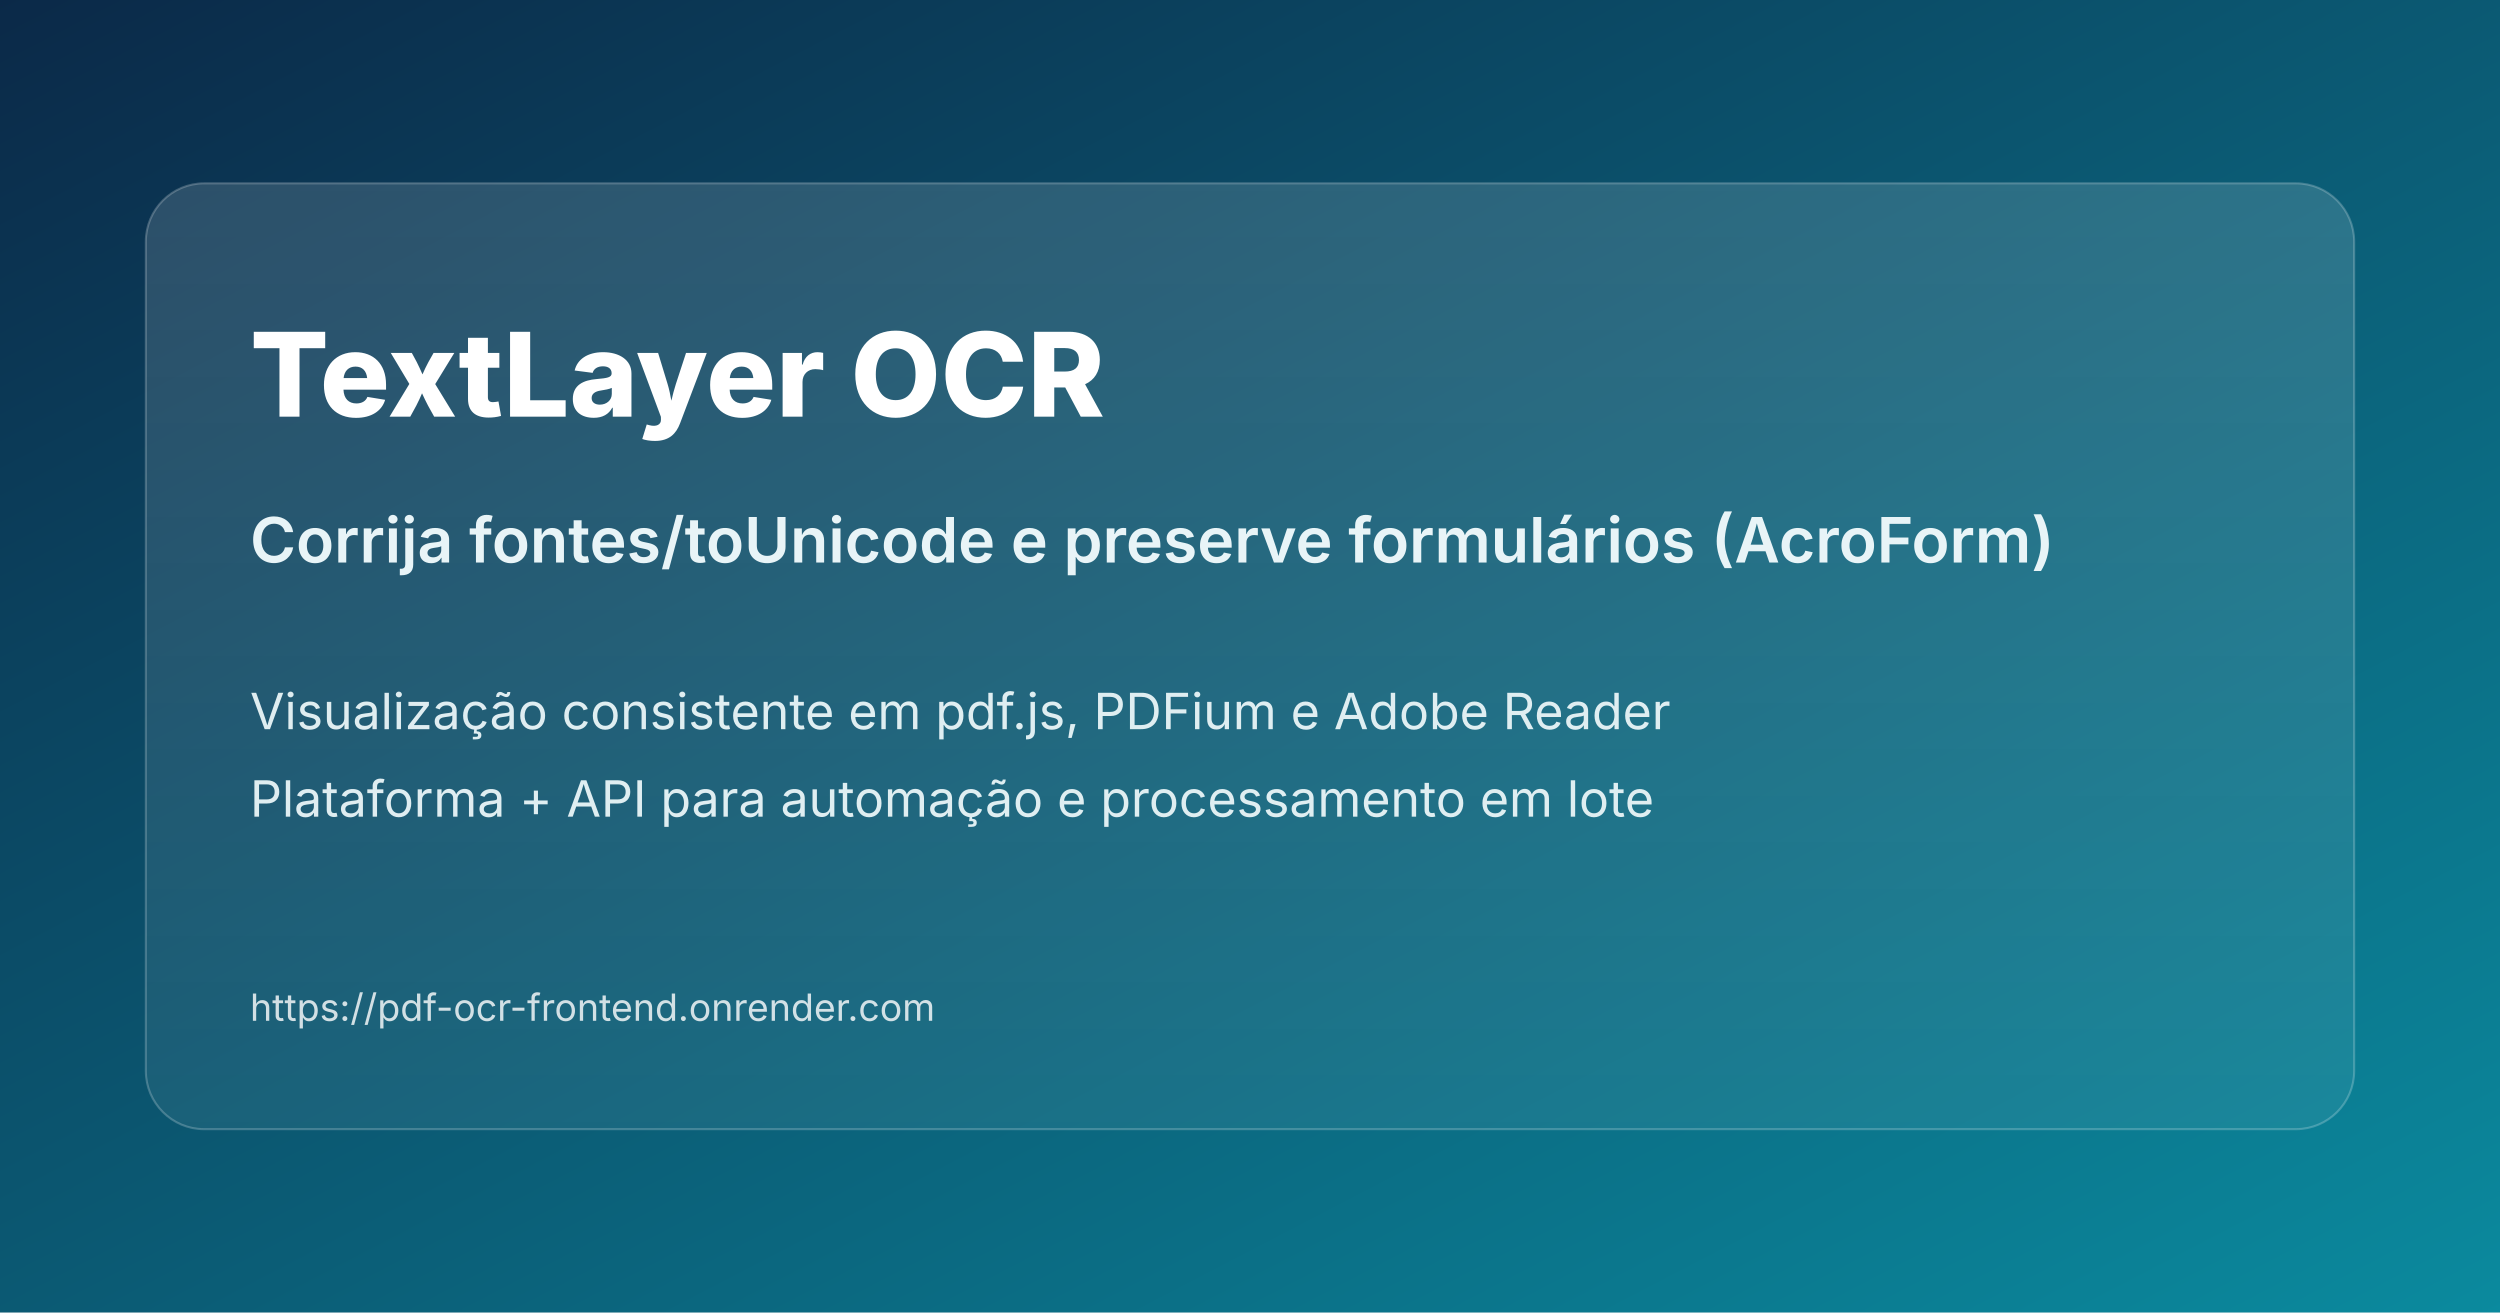
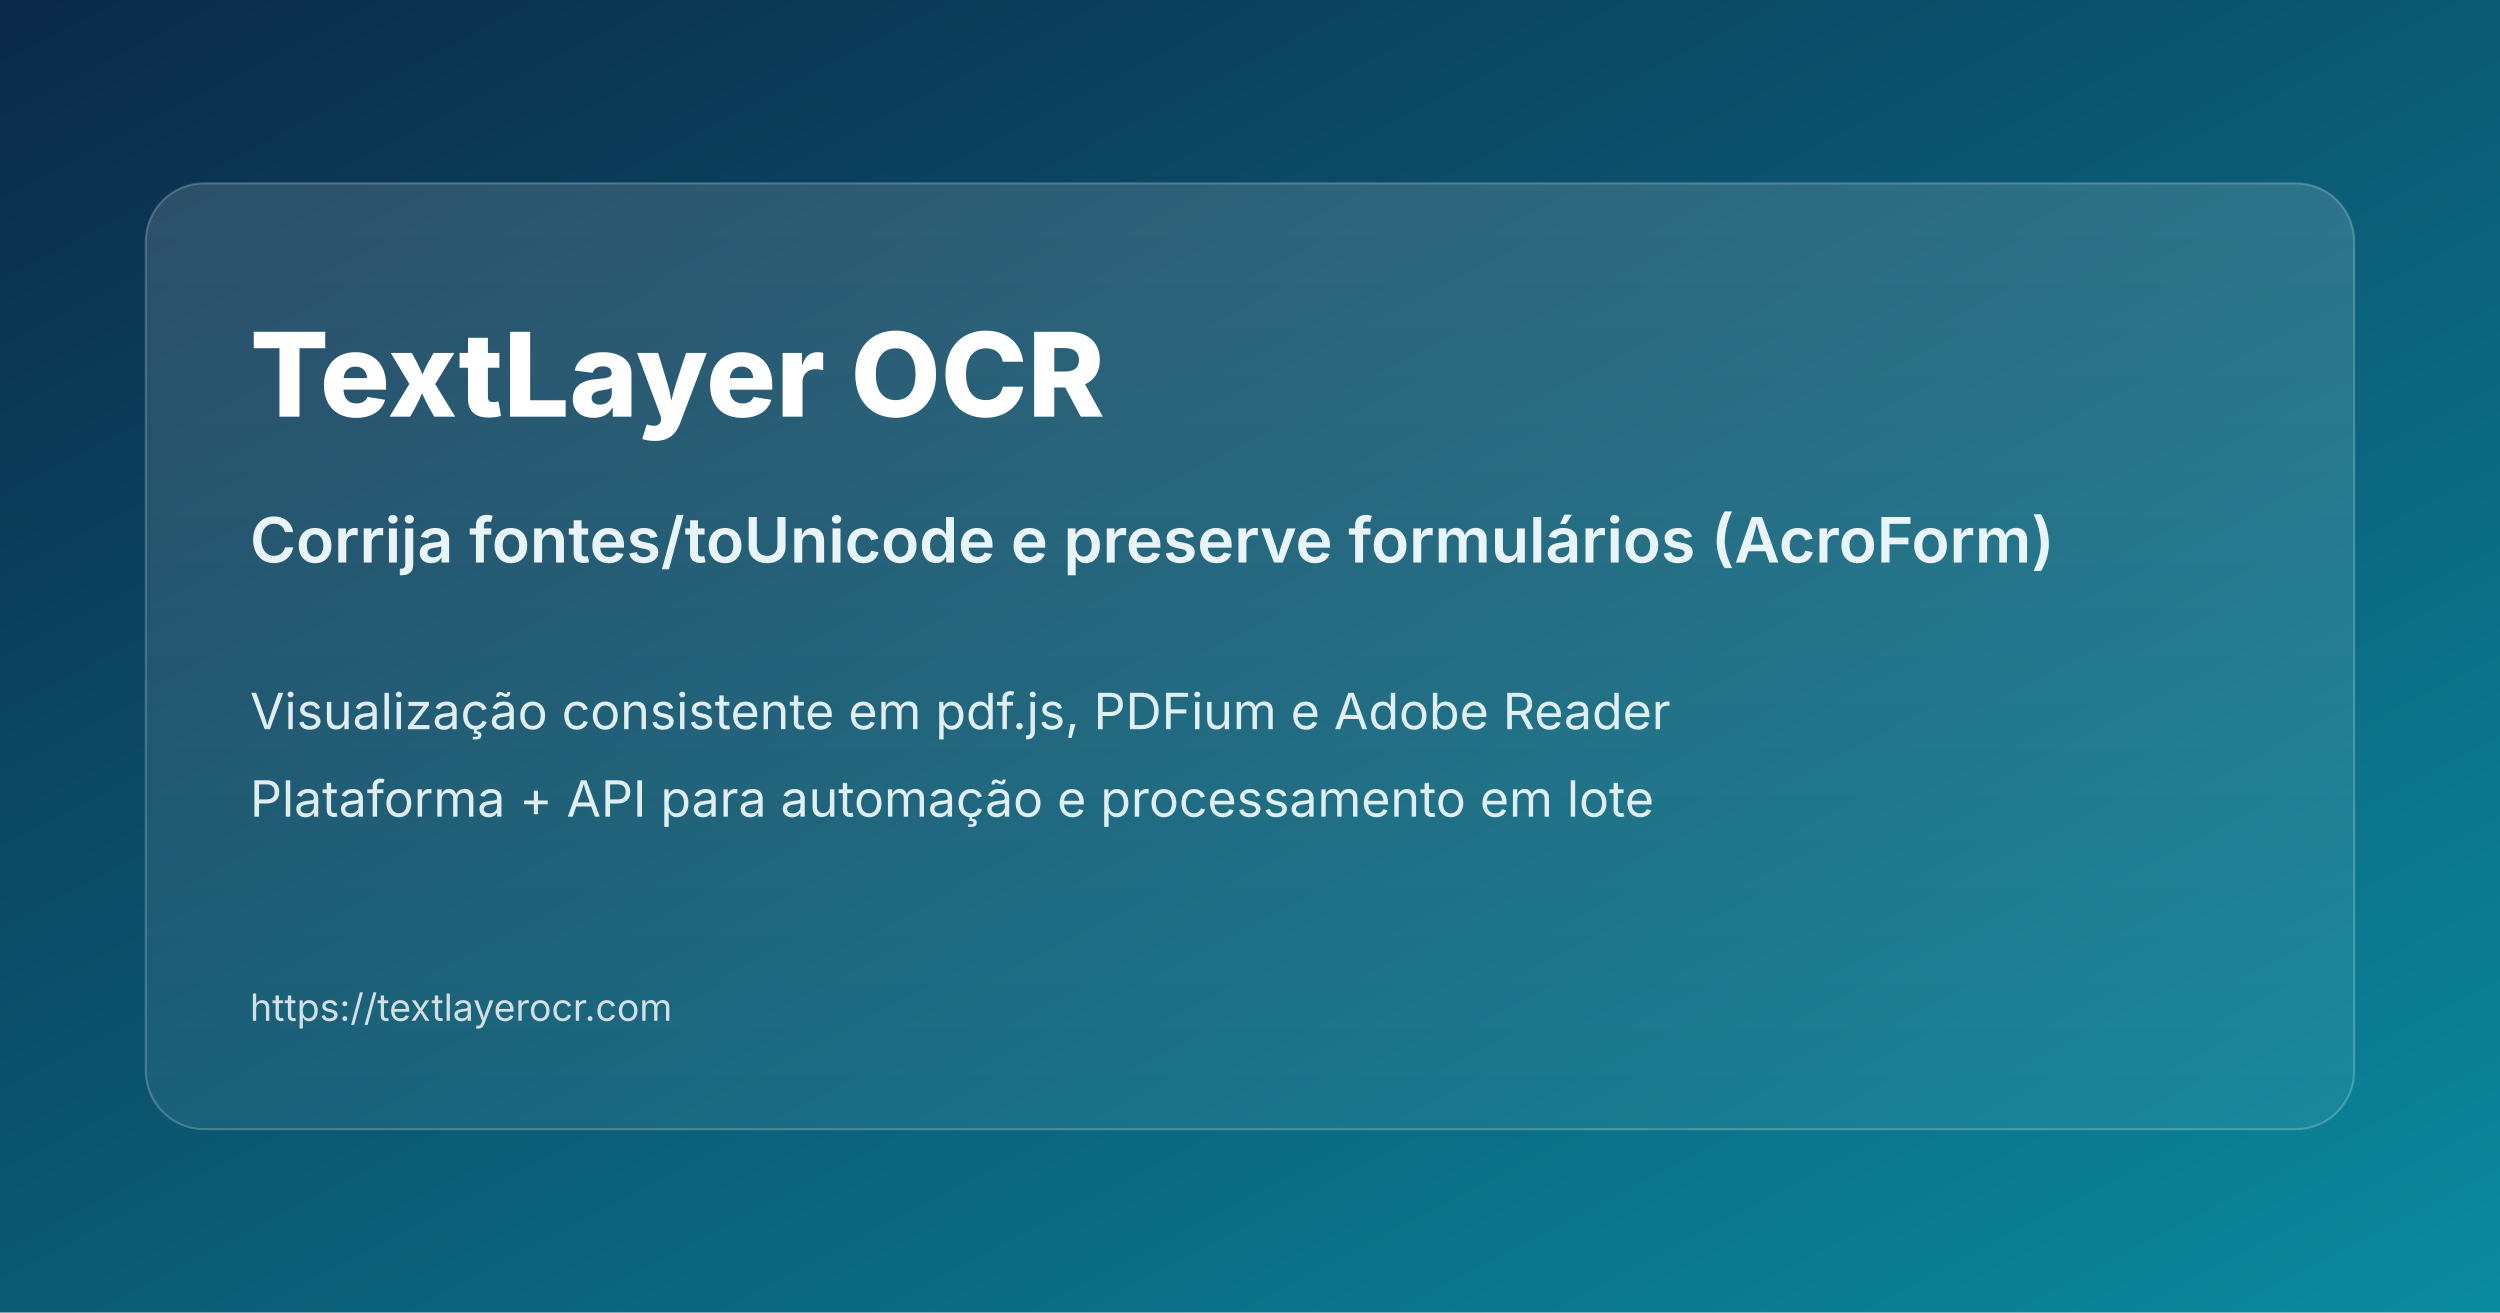
<svg xmlns="http://www.w3.org/2000/svg" width="1200" height="630" viewBox="0 0 1200 630">
  <defs>
    <linearGradient id="bg" x1="0" x2="1" y1="0" y2="1">
      <stop offset="0" stop-color="#0b2948" />
      <stop offset="1" stop-color="#0b8a9e" />
    </linearGradient>
    <linearGradient id="card" x1="0" x2="0" y1="0" y2="1">
      <stop offset="0" stop-color="#ffffff" stop-opacity="0.14" />
      <stop offset="1" stop-color="#ffffff" stop-opacity="0.06" />
    </linearGradient>
  </defs>
  <rect width="1200" height="630" fill="url(#bg)" />
  <rect x="70" y="88" width="1060" height="454" rx="28" fill="url(#card)" stroke="#ffffff" stroke-opacity="0.22" />
  <text x="120" y="200" font-family="Inter, Segoe UI, Arial, sans-serif" font-size="56" font-weight="800" fill="#ffffff">
    TextLayer OCR
  </text>
  <text x="120" y="270" font-family="Inter, Segoe UI, Arial, sans-serif" font-size="30" font-weight="600" fill="#e8f4f7">
    Corrija fontes/toUnicode e preserve formulários (AcroForm)
  </text>
  <text x="120" y="350" font-family="Inter, Segoe UI, Arial, sans-serif" font-size="24" fill="#e8f4f7" opacity="0.95">
    Visualização consistente em pdf.js, PDFium e Adobe Reader
  </text>
  <text x="120" y="392" font-family="Inter, Segoe UI, Arial, sans-serif" font-size="24" fill="#e8f4f7" opacity="0.95">
    Plataforma + API para automação e processamento em lote
  </text>
  <text x="120" y="490" font-family="Inter, Segoe UI, Arial, sans-serif" font-size="18" fill="#ffffff" opacity="0.8">
-     https://pdf-ocr-frontend.onrender.com
+     https://textlayerocr.com
  </text>
</svg>
